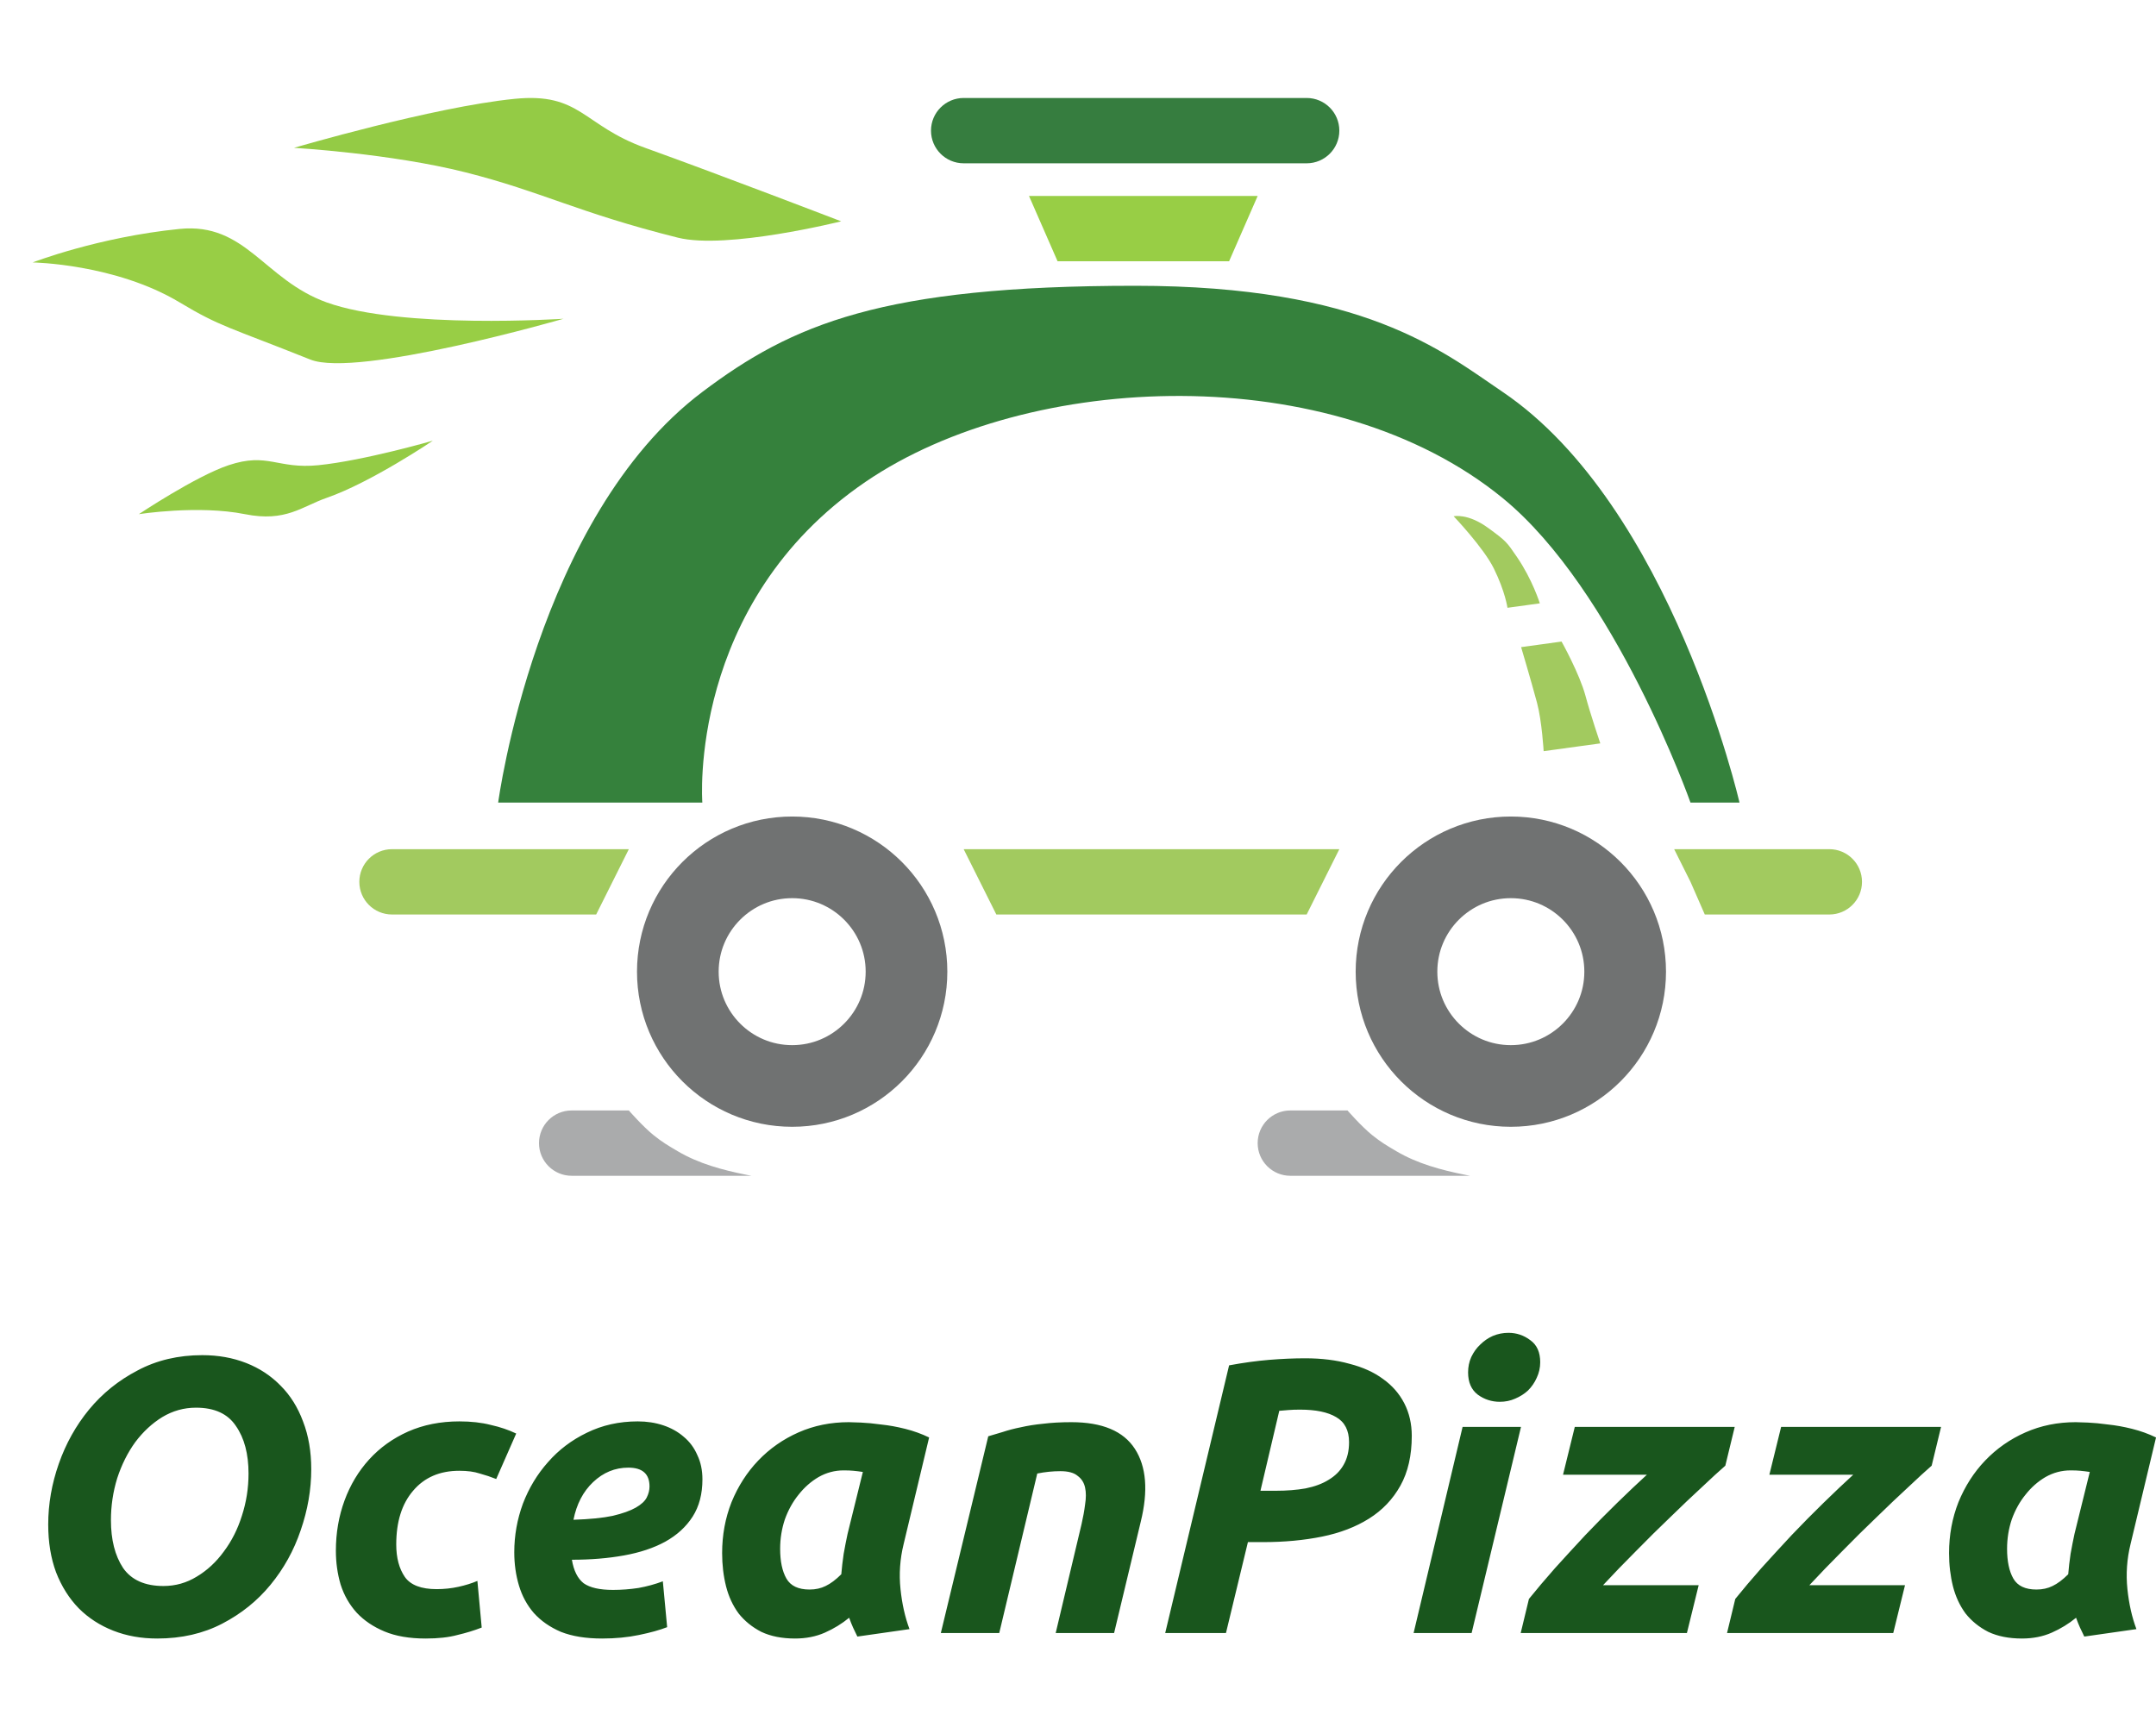
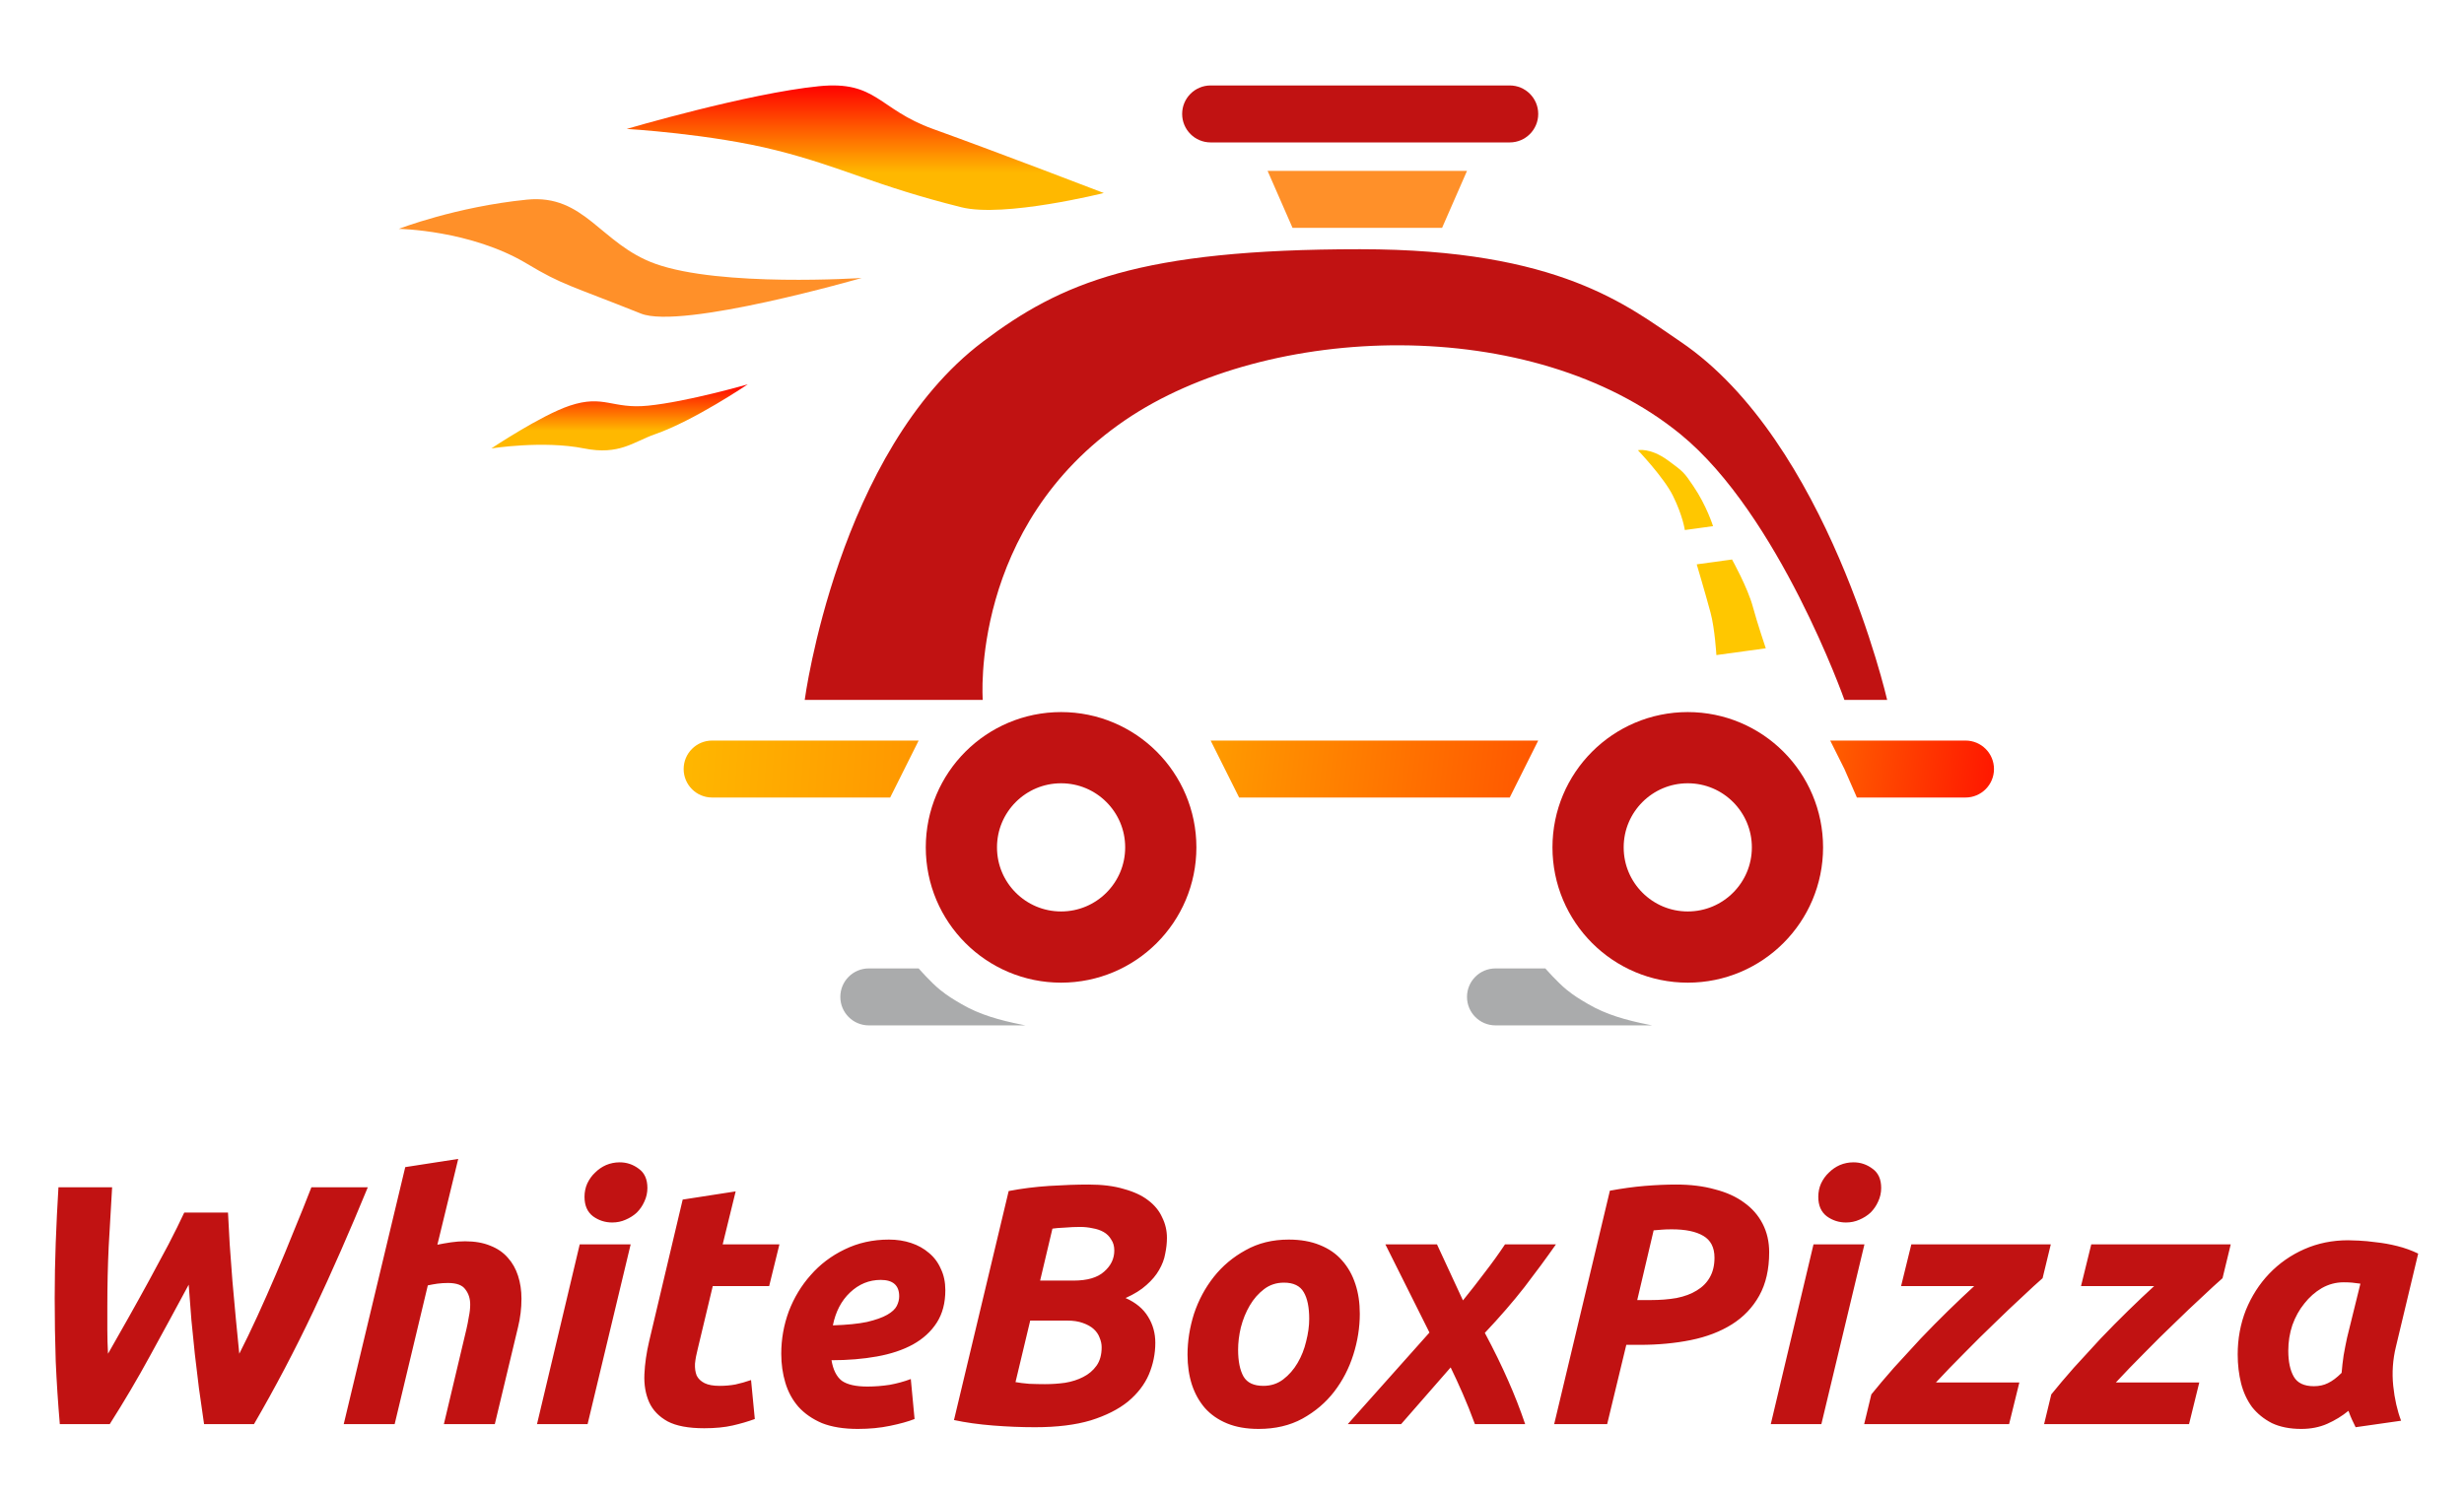
- <svg xmlns="http://www.w3.org/2000/svg" width="132" height="105" viewBox="0 0 132 105" fill="none">
-   <rect x="57" y="6" width="25" height="4" rx="2" fill="#367D3F" />
-   <path d="M63 12H77L75.25 16H64.75L63 12Z" fill="#98CE45" />
-   <path d="M43 24C48.5 19.852 54 17.5 69.5 17.5C83.5 17.5 88.305 21.5 92 24C102.343 30.997 106.5 49.148 106.5 49.148H103.5C103.5 49.148 98.897 36.137 92 30.5C81.568 21.973 63 22.685 53 29.5C42.058 36.957 43 49.148 43 49.148H30.5C30.5 49.148 32.81 31.686 43 24Z" fill="#35813C" />
-   <path d="M31.5 6.053C35.557 5.647 35.664 7.672 39.5 9.053C44.108 10.711 51.5 13.553 51.5 13.553C51.5 13.553 44.5 15.303 41.5 14.553C35.364 13.019 33.176 11.733 28.5 10.553C23.921 9.396 18 9.053 18 9.053C18 9.053 26.5 6.553 31.5 6.053Z" fill="#94CB45" />
-   <path d="M11 14.018C15.057 13.613 16.164 17.138 20 18.518C24.608 20.176 34.5 19.519 34.5 19.519C34.5 19.519 21.871 23.167 19 22.018C14 20.019 13.5 20.019 11 18.518C7.047 16.146 2 16.071 2 16.071C2 16.071 6 14.518 11 14.018Z" fill="#98CE45" />
-   <path d="M14 28.486C16.408 27.683 16.974 28.741 19.5 28.486C22.282 28.206 26.5 26.986 26.5 26.986C26.5 26.986 22.724 29.541 20 30.486C18.479 31.014 17.5 31.986 15 31.486C12.128 30.912 8.5 31.486 8.5 31.486C8.5 31.486 11.996 29.154 14 28.486Z" fill="#94CB45" />
-   <path d="M93.129 39.627L95.606 39.286C95.606 39.286 96.704 41.245 97.073 42.617C97.376 43.749 97.977 45.522 97.977 45.522L94.509 45.998C94.509 45.998 94.404 44.157 94.101 43.026C93.732 41.653 93.129 39.627 93.129 39.627Z" fill="#A2CA5F" />
-   <path d="M89 31.614C89 31.614 89.857 31.411 91.118 32.333C92.232 33.147 92.245 33.187 92.876 34.11C93.825 35.496 94.275 36.946 94.275 36.946L92.294 37.218C92.294 37.218 92.158 36.227 91.458 34.809C90.829 33.535 89 31.614 89 31.614Z" fill="#A2CA5F" />
-   <path d="M22 54C22 52.895 22.895 52 24 52H38.5L37.5 54L36.5 56H24C22.895 56 22 55.105 22 54Z" fill="#A2CA5F" />
-   <path d="M114 54C114 52.895 113.105 52 112 52H102.5L103.5 54L104.375 56H112C113.105 56 114 55.105 114 54Z" fill="#A2CA5F" />
-   <path d="M59 52H82L81 54L80 56H61L59 52Z" fill="#A2CA5F" />
-   <circle cx="48.5" cy="59.5" r="7" stroke="#707272" stroke-width="5" />
-   <circle cx="92.5" cy="59.5" r="7" stroke="#707272" stroke-width="5" />
-   <path d="M33 70C33 68.895 33.895 68 35 68H38.5C38.5 68 39.355 68.98 40 69.5C40.548 69.942 40.894 70.143 41.5 70.5C42.781 71.255 44.236 71.647 45.694 71.939L46 72H35C33.895 72 33 71.105 33 70Z" fill="#AAABAC" />
-   <path d="M77 70C77 68.895 77.895 68 79 68H82.5C82.5 68 83.355 68.98 84 69.5C84.548 69.942 84.894 70.143 85.5 70.5C86.781 71.255 88.236 71.647 89.694 71.939L90 72H79C77.895 72 77 71.105 77 70Z" fill="#AAABAC" />
-   <path d="M12 86.2C11.264 86.2 10.576 86.392 9.936 86.776C9.312 87.16 8.76 87.672 8.28 88.312C7.816 88.952 7.448 89.688 7.176 90.52C6.92 91.352 6.792 92.208 6.792 93.088C6.792 94.288 7.04 95.264 7.536 96.016C8.048 96.752 8.872 97.12 10.008 97.12C10.744 97.12 11.424 96.928 12.048 96.544C12.688 96.16 13.24 95.648 13.704 95.008C14.184 94.368 14.552 93.64 14.808 92.824C15.08 91.992 15.216 91.128 15.216 90.232C15.216 89.032 14.96 88.064 14.448 87.328C13.952 86.576 13.136 86.2 12 86.2ZM9.624 100.336C8.648 100.336 7.752 100.176 6.936 99.856C6.12 99.536 5.416 99.08 4.824 98.488C4.232 97.88 3.768 97.144 3.432 96.28C3.112 95.416 2.952 94.44 2.952 93.352C2.952 92.104 3.168 90.864 3.6 89.632C4.032 88.4 4.648 87.296 5.448 86.32C6.264 85.328 7.256 84.528 8.424 83.92C9.592 83.296 10.912 82.984 12.384 82.984C13.36 82.984 14.256 83.144 15.072 83.464C15.888 83.784 16.592 84.248 17.184 84.856C17.776 85.448 18.232 86.176 18.552 87.04C18.888 87.904 19.056 88.88 19.056 89.968C19.056 91.216 18.84 92.464 18.408 93.712C17.992 94.944 17.376 96.056 16.56 97.048C15.76 98.024 14.776 98.816 13.608 99.424C12.44 100.032 11.112 100.336 9.624 100.336ZM20.564 94.96C20.564 93.872 20.74 92.848 21.092 91.888C21.444 90.928 21.948 90.088 22.604 89.368C23.26 88.648 24.052 88.08 24.98 87.664C25.924 87.248 26.972 87.04 28.124 87.04C28.844 87.04 29.484 87.112 30.044 87.256C30.62 87.384 31.14 87.56 31.604 87.784L30.38 90.568C30.06 90.44 29.724 90.328 29.372 90.232C29.036 90.12 28.62 90.064 28.124 90.064C26.924 90.064 25.98 90.472 25.292 91.288C24.604 92.088 24.26 93.184 24.26 94.576C24.26 95.392 24.436 96.056 24.788 96.568C25.14 97.064 25.788 97.312 26.732 97.312C27.196 97.312 27.644 97.264 28.076 97.168C28.508 97.072 28.892 96.952 29.228 96.808L29.492 99.664C29.044 99.84 28.548 99.992 28.004 100.12C27.476 100.264 26.828 100.336 26.06 100.336C25.068 100.336 24.228 100.192 23.54 99.904C22.852 99.616 22.284 99.232 21.836 98.752C21.388 98.256 21.06 97.68 20.852 97.024C20.66 96.368 20.564 95.68 20.564 94.96ZM31.486 95.056C31.486 94.032 31.662 93.04 32.014 92.08C32.382 91.12 32.894 90.272 33.55 89.536C34.206 88.784 34.998 88.184 35.926 87.736C36.87 87.272 37.91 87.04 39.046 87.04C39.606 87.04 40.126 87.12 40.606 87.28C41.086 87.44 41.502 87.672 41.854 87.976C42.222 88.28 42.502 88.656 42.694 89.104C42.902 89.536 43.006 90.032 43.006 90.592C43.006 91.488 42.806 92.248 42.406 92.872C42.006 93.496 41.446 94.008 40.726 94.408C40.022 94.792 39.182 95.072 38.206 95.248C37.23 95.424 36.166 95.512 35.014 95.512C35.126 96.184 35.366 96.664 35.734 96.952C36.118 97.224 36.718 97.36 37.534 97.36C38.046 97.36 38.566 97.32 39.094 97.24C39.622 97.144 40.118 97.008 40.582 96.832L40.846 99.64C40.398 99.816 39.822 99.976 39.118 100.12C38.43 100.264 37.678 100.336 36.862 100.336C35.87 100.336 35.03 100.2 34.342 99.928C33.67 99.64 33.118 99.256 32.686 98.776C32.27 98.296 31.966 97.736 31.774 97.096C31.582 96.456 31.486 95.776 31.486 95.056ZM38.47 89.872C37.654 89.872 36.934 90.168 36.31 90.76C35.702 91.336 35.302 92.104 35.11 93.064C36.102 93.032 36.902 92.952 37.51 92.824C38.118 92.68 38.59 92.512 38.926 92.32C39.262 92.128 39.486 91.92 39.598 91.696C39.71 91.472 39.766 91.248 39.766 91.024C39.766 90.256 39.334 89.872 38.47 89.872ZM55.325 94.552C55.1 95.464 55.036 96.384 55.133 97.312C55.228 98.224 55.413 99.04 55.684 99.76L52.492 100.216C52.397 100.024 52.309 99.84 52.228 99.664C52.148 99.488 52.069 99.288 51.989 99.064C51.541 99.432 51.044 99.736 50.501 99.976C49.956 100.216 49.349 100.336 48.676 100.336C47.877 100.336 47.188 100.2 46.612 99.928C46.053 99.64 45.589 99.264 45.221 98.8C44.868 98.32 44.612 97.768 44.453 97.144C44.292 96.504 44.212 95.824 44.212 95.104C44.212 94 44.404 92.96 44.788 91.984C45.188 91.008 45.733 90.16 46.42 89.44C47.124 88.704 47.949 88.128 48.892 87.712C49.837 87.296 50.861 87.088 51.965 87.088C52.108 87.088 52.356 87.096 52.709 87.112C53.077 87.128 53.492 87.168 53.956 87.232C54.42 87.28 54.908 87.368 55.42 87.496C55.932 87.624 56.42 87.8 56.885 88.024L55.325 94.552ZM52.828 90.136C52.62 90.104 52.428 90.08 52.252 90.064C52.093 90.048 51.892 90.04 51.653 90.04C51.108 90.04 50.596 90.176 50.117 90.448C49.653 90.72 49.245 91.08 48.892 91.528C48.541 91.96 48.261 92.464 48.053 93.04C47.861 93.616 47.764 94.216 47.764 94.84C47.764 95.608 47.892 96.216 48.148 96.664C48.404 97.112 48.877 97.336 49.565 97.336C49.932 97.336 50.261 97.264 50.548 97.12C50.852 96.976 51.172 96.736 51.508 96.4C51.541 96 51.589 95.584 51.653 95.152C51.733 94.704 51.812 94.296 51.892 93.928L52.828 90.136ZM60.506 87.952C60.778 87.872 61.074 87.784 61.394 87.688C61.73 87.576 62.098 87.48 62.498 87.4C62.914 87.304 63.37 87.232 63.866 87.184C64.378 87.12 64.954 87.088 65.594 87.088C67.482 87.088 68.778 87.632 69.482 88.72C70.186 89.808 70.306 91.296 69.842 93.184L68.21 100H64.634L66.218 93.328C66.314 92.912 66.386 92.512 66.434 92.128C66.498 91.728 66.498 91.384 66.434 91.096C66.37 90.792 66.218 90.552 65.978 90.376C65.754 90.184 65.402 90.088 64.922 90.088C64.458 90.088 63.986 90.136 63.506 90.232L61.178 100H57.602L60.506 87.952ZM79.907 83.176C80.915 83.176 81.819 83.288 82.619 83.512C83.435 83.72 84.123 84.032 84.683 84.448C85.243 84.848 85.675 85.344 85.979 85.936C86.283 86.528 86.435 87.192 86.435 87.928C86.435 89.128 86.203 90.144 85.739 90.976C85.275 91.808 84.635 92.48 83.819 92.992C83.003 93.504 82.043 93.872 80.939 94.096C79.835 94.32 78.635 94.432 77.339 94.432H76.403L75.059 100H71.339L75.251 83.608C76.115 83.448 76.931 83.336 77.699 83.272C78.483 83.208 79.219 83.176 79.907 83.176ZM79.595 86.32C79.323 86.32 79.091 86.328 78.899 86.344C78.707 86.36 78.515 86.376 78.323 86.392L77.171 91.288H78.107C78.779 91.288 79.387 91.24 79.931 91.144C80.491 91.032 80.963 90.856 81.347 90.616C81.747 90.376 82.051 90.072 82.259 89.704C82.483 89.32 82.595 88.856 82.595 88.312C82.595 87.592 82.331 87.08 81.803 86.776C81.291 86.472 80.555 86.32 79.595 86.32ZM90.099 100H86.547L89.547 87.376H93.123L90.099 100ZM91.827 85.84C91.331 85.84 90.883 85.696 90.483 85.408C90.083 85.104 89.883 84.648 89.883 84.04C89.883 83.704 89.947 83.392 90.075 83.104C90.219 82.8 90.403 82.544 90.627 82.336C90.851 82.112 91.107 81.936 91.395 81.808C91.699 81.68 92.019 81.616 92.355 81.616C92.851 81.616 93.299 81.768 93.699 82.072C94.099 82.36 94.299 82.808 94.299 83.416C94.299 83.752 94.227 84.072 94.083 84.376C93.955 84.664 93.779 84.92 93.555 85.144C93.331 85.352 93.067 85.52 92.763 85.648C92.475 85.776 92.163 85.84 91.827 85.84ZM105.632 89.752C105.264 90.072 104.784 90.512 104.192 91.072C103.6 91.616 102.96 92.224 102.272 92.896C101.584 93.552 100.88 94.248 100.16 94.984C99.44 95.704 98.768 96.4 98.144 97.072H104L103.28 100H93.104L93.608 97.912C94.072 97.336 94.6 96.712 95.192 96.04C95.8 95.368 96.424 94.688 97.064 94C97.72 93.312 98.368 92.656 99.008 92.032C99.664 91.392 100.272 90.816 100.832 90.304H95.696L96.416 87.376H106.208L105.632 89.752ZM118.265 89.752C117.897 90.072 117.417 90.512 116.825 91.072C116.233 91.616 115.593 92.224 114.905 92.896C114.217 93.552 113.513 94.248 112.793 94.984C112.073 95.704 111.401 96.4 110.777 97.072H116.633L115.913 100H105.737L106.241 97.912C106.705 97.336 107.233 96.712 107.825 96.04C108.433 95.368 109.057 94.688 109.697 94C110.353 93.312 111.001 92.656 111.641 92.032C112.297 91.392 112.905 90.816 113.465 90.304H108.329L109.049 87.376H118.841L118.265 89.752ZM130.442 94.552C130.218 95.464 130.154 96.384 130.25 97.312C130.346 98.224 130.53 99.04 130.802 99.76L127.61 100.216C127.514 100.024 127.426 99.84 127.346 99.664C127.266 99.488 127.186 99.288 127.106 99.064C126.658 99.432 126.162 99.736 125.618 99.976C125.074 100.216 124.466 100.336 123.794 100.336C122.994 100.336 122.306 100.2 121.73 99.928C121.17 99.64 120.706 99.264 120.338 98.8C119.986 98.32 119.73 97.768 119.57 97.144C119.41 96.504 119.33 95.824 119.33 95.104C119.33 94 119.522 92.96 119.906 91.984C120.306 91.008 120.85 90.16 121.538 89.44C122.242 88.704 123.066 88.128 124.01 87.712C124.954 87.296 125.978 87.088 127.082 87.088C127.226 87.088 127.474 87.096 127.826 87.112C128.194 87.128 128.61 87.168 129.074 87.232C129.538 87.28 130.026 87.368 130.538 87.496C131.05 87.624 131.538 87.8 132.002 88.024L130.442 94.552ZM127.946 90.136C127.738 90.104 127.546 90.08 127.37 90.064C127.21 90.048 127.01 90.04 126.77 90.04C126.226 90.04 125.714 90.176 125.234 90.448C124.77 90.72 124.362 91.08 124.01 91.528C123.658 91.96 123.378 92.464 123.17 93.04C122.978 93.616 122.882 94.216 122.882 94.84C122.882 95.608 123.01 96.216 123.266 96.664C123.522 97.112 123.994 97.336 124.682 97.336C125.05 97.336 125.378 97.264 125.666 97.12C125.97 96.976 126.29 96.736 126.626 96.4C126.658 96 126.706 95.584 126.77 95.152C126.85 94.704 126.93 94.296 127.01 93.928L127.946 90.136Z" fill="#19561D" />
+ <svg xmlns="http://www.w3.org/2000/svg" width="173" height="105" viewBox="0 0 173 105" fill="none">
+   <rect x="83" y="6" width="25" height="4" rx="2" fill="#C11212" />
+   <path d="M89 12H103L101.25 16H90.75L89 12Z" fill="#FF9029" />
+   <path d="M69 24C74.5 19.852 80 17.5 95.5 17.5C109.5 17.5 114.305 21.5 118 24C128.343 30.997 132.5 49.148 132.5 49.148H129.5C129.5 49.148 124.897 36.137 118 30.5C107.568 21.973 89 22.685 79 29.5C68.058 36.957 69 49.148 69 49.148H56.5C56.5 49.148 58.81 31.686 69 24Z" fill="#C11212" />
+   <path d="M57.5 6.053C61.557 5.647 61.664 7.672 65.5 9.053C70.108 10.711 77.5 13.553 77.5 13.553C77.5 13.553 70.5 15.303 67.5 14.553C61.364 13.019 59.176 11.733 54.5 10.553C49.921 9.396 44 9.053 44 9.053C44 9.053 52.5 6.553 57.5 6.053Z" fill="url(#paint0_linear)" />
+   <path d="M37 14.018C41.057 13.613 42.164 17.138 46 18.518C50.608 20.176 60.5 19.519 60.5 19.519C60.5 19.519 47.871 23.167 45 22.018C40 20.019 39.5 20.019 37 18.518C33.047 16.146 28 16.071 28 16.071C28 16.071 32 14.518 37 14.018Z" fill="#FF9029" />
+   <path d="M40 28.486C42.408 27.683 42.974 28.741 45.5 28.486C48.282 28.206 52.5 26.986 52.5 26.986C52.5 26.986 48.724 29.541 46 30.486C44.479 31.014 43.5 31.986 41 31.486C38.128 30.912 34.5 31.486 34.5 31.486C34.5 31.486 37.996 29.154 40 28.486Z" fill="url(#paint1_linear)" />
+   <path d="M119.129 39.627L121.606 39.286C121.606 39.286 122.704 41.245 123.073 42.617C123.377 43.749 123.977 45.522 123.977 45.522L120.509 45.998C120.509 45.998 120.404 44.157 120.101 43.026C119.732 41.653 119.129 39.627 119.129 39.627Z" fill="#FFC700" />
+   <path d="M115 31.614C115 31.614 115.857 31.411 117.118 32.333C118.232 33.147 118.245 33.187 118.876 34.11C119.825 35.496 120.275 36.946 120.275 36.946L118.294 37.218C118.294 37.218 118.158 36.227 117.458 34.809C116.829 33.535 115 31.614 115 31.614Z" fill="#FFC700" />
+   <path d="M48 54C48 52.895 48.895 52 50 52H64.5L63.5 54L62.5 56H50C48.895 56 48 55.105 48 54Z" fill="url(#paint2_linear)" />
+   <path d="M140 54C140 52.895 139.105 52 138 52H128.5L129.5 54L130.375 56H138C139.105 56 140 55.105 140 54Z" fill="url(#paint3_linear)" />
+   <path d="M85 52H108L107 54L106 56H87L85 52Z" fill="url(#paint4_linear)" />
+   <circle cx="74.5" cy="59.5" r="7" stroke="#C11212" stroke-width="5" />
+   <circle cx="118.5" cy="59.5" r="7" stroke="#C11212" stroke-width="5" />
+   <path d="M59 70C59 68.895 59.895 68 61 68H64.5C64.5 68 65.355 68.98 66 69.5C66.548 69.942 66.894 70.143 67.5 70.5C68.781 71.255 70.236 71.647 71.694 71.939L72 72H61C59.895 72 59 71.105 59 70Z" fill="#AAABAC" />
+   <path d="M103 70C103 68.895 103.895 68 105 68H108.5C108.5 68 109.355 68.98 110 69.5C110.548 69.942 110.893 70.143 111.5 70.5C112.781 71.255 114.236 71.647 115.694 71.939L116 72H105C103.895 72 103 71.105 103 70Z" fill="#AAABAC" />
+   <path d="M16.008 85.144C16.04 85.8 16.08 86.544 16.128 87.376C16.192 88.208 16.256 89.072 16.32 89.968C16.4 90.848 16.48 91.728 16.56 92.608C16.64 93.488 16.72 94.304 16.8 95.056C17.216 94.24 17.64 93.36 18.072 92.416C18.504 91.472 18.936 90.496 19.368 89.488C19.8 88.48 20.224 87.456 20.64 86.416C21.072 85.376 21.48 84.36 21.864 83.368H25.824C24.576 86.408 23.304 89.304 22.008 92.056C20.712 94.792 19.32 97.44 17.832 100H14.328C14.2 99.12 14.08 98.28 13.968 97.48C13.872 96.664 13.776 95.864 13.68 95.08C13.6 94.296 13.52 93.504 13.44 92.704C13.376 91.904 13.312 91.072 13.248 90.208C12.336 91.904 11.432 93.568 10.536 95.2C9.656 96.816 8.712 98.416 7.704 100H4.2C4.072 98.512 3.976 97.04 3.912 95.584C3.864 94.128 3.84 92.648 3.84 91.144C3.84 89.848 3.864 88.56 3.912 87.28C3.96 85.984 4.024 84.68 4.104 83.368H7.872C7.792 84.776 7.712 86.16 7.632 87.52C7.568 88.864 7.536 90.264 7.536 91.72C7.536 92.264 7.536 92.816 7.536 93.376C7.536 93.936 7.552 94.496 7.584 95.056C8.032 94.272 8.504 93.44 9 92.56C9.496 91.68 9.984 90.8 10.464 89.92C10.944 89.04 11.4 88.192 11.832 87.376C12.264 86.544 12.632 85.8 12.936 85.144H16.008ZM32.653 87.16C33.341 87.16 33.933 87.264 34.429 87.472C34.925 87.664 35.333 87.944 35.653 88.312C35.973 88.664 36.213 89.088 36.373 89.584C36.533 90.08 36.613 90.616 36.613 91.192C36.613 91.864 36.533 92.528 36.373 93.184L34.741 100H31.165L32.749 93.328C32.813 93.056 32.869 92.768 32.917 92.464C32.981 92.16 33.013 91.872 33.013 91.6C33.013 91.184 32.901 90.832 32.677 90.544C32.469 90.24 32.061 90.088 31.453 90.088C31.197 90.088 30.949 90.104 30.709 90.136C30.485 90.168 30.261 90.208 30.037 90.256L27.709 100H24.133L28.453 81.952L32.173 81.376L30.709 87.4C31.029 87.336 31.349 87.28 31.669 87.232C32.005 87.184 32.333 87.16 32.653 87.16ZM41.255 100H37.703L40.703 87.376H44.279L41.255 100ZM42.983 85.84C42.487 85.84 42.039 85.696 41.639 85.408C41.239 85.104 41.039 84.648 41.039 84.04C41.039 83.704 41.103 83.392 41.231 83.104C41.375 82.8 41.559 82.544 41.783 82.336C42.007 82.112 42.263 81.936 42.551 81.808C42.855 81.68 43.175 81.616 43.511 81.616C44.007 81.616 44.455 81.768 44.855 82.072C45.255 82.36 45.455 82.808 45.455 83.416C45.455 83.752 45.383 84.072 45.239 84.376C45.111 84.664 44.935 84.92 44.711 85.144C44.487 85.352 44.223 85.52 43.919 85.648C43.631 85.776 43.319 85.84 42.983 85.84ZM47.932 84.232L51.652 83.656L50.74 87.376H54.724L54.004 90.304H50.044L48.988 94.72C48.892 95.088 48.828 95.432 48.796 95.752C48.78 96.072 48.82 96.352 48.916 96.592C49.028 96.816 49.212 96.992 49.468 97.12C49.724 97.248 50.076 97.312 50.524 97.312C50.908 97.312 51.276 97.28 51.628 97.216C51.996 97.136 52.364 97.032 52.732 96.904L52.996 99.64C52.516 99.816 51.996 99.968 51.436 100.096C50.876 100.224 50.212 100.288 49.444 100.288C48.34 100.288 47.484 100.128 46.876 99.808C46.268 99.472 45.836 99.024 45.58 98.464C45.324 97.888 45.212 97.232 45.244 96.496C45.276 95.76 45.388 94.984 45.58 94.168L47.932 84.232ZM54.853 95.056C54.853 94.032 55.029 93.04 55.381 92.08C55.749 91.12 56.261 90.272 56.917 89.536C57.573 88.784 58.365 88.184 59.293 87.736C60.237 87.272 61.277 87.04 62.413 87.04C62.973 87.04 63.493 87.12 63.973 87.28C64.453 87.44 64.869 87.672 65.221 87.976C65.589 88.28 65.869 88.656 66.061 89.104C66.269 89.536 66.373 90.032 66.373 90.592C66.373 91.488 66.173 92.248 65.773 92.872C65.373 93.496 64.813 94.008 64.093 94.408C63.389 94.792 62.549 95.072 61.573 95.248C60.597 95.424 59.533 95.512 58.381 95.512C58.493 96.184 58.733 96.664 59.101 96.952C59.485 97.224 60.085 97.36 60.901 97.36C61.413 97.36 61.933 97.32 62.461 97.24C62.989 97.144 63.485 97.008 63.949 96.832L64.213 99.64C63.765 99.816 63.189 99.976 62.485 100.12C61.797 100.264 61.045 100.336 60.229 100.336C59.237 100.336 58.397 100.2 57.709 99.928C57.037 99.64 56.485 99.256 56.053 98.776C55.637 98.296 55.333 97.736 55.141 97.096C54.949 96.456 54.853 95.776 54.853 95.056ZM61.837 89.872C61.021 89.872 60.301 90.168 59.677 90.76C59.069 91.336 58.669 92.104 58.477 93.064C59.469 93.032 60.269 92.952 60.877 92.824C61.485 92.68 61.957 92.512 62.293 92.32C62.629 92.128 62.853 91.92 62.965 91.696C63.077 91.472 63.133 91.248 63.133 91.024C63.133 90.256 62.701 89.872 61.837 89.872ZM72.668 100.216C71.708 100.216 70.724 100.176 69.716 100.096C68.708 100.016 67.796 99.888 66.98 99.712L70.82 83.632C71.732 83.456 72.684 83.336 73.676 83.272C74.684 83.208 75.604 83.176 76.436 83.176C77.396 83.176 78.22 83.28 78.908 83.488C79.612 83.68 80.18 83.944 80.612 84.28C81.06 84.616 81.388 85.016 81.596 85.48C81.82 85.928 81.932 86.408 81.932 86.92C81.932 87.272 81.892 87.64 81.812 88.024C81.748 88.408 81.604 88.792 81.38 89.176C81.172 89.544 80.876 89.896 80.492 90.232C80.124 90.568 79.636 90.872 79.028 91.144C79.748 91.464 80.276 91.904 80.612 92.464C80.948 93.008 81.116 93.616 81.116 94.288C81.116 95.056 80.964 95.8 80.66 96.52C80.356 97.224 79.868 97.856 79.196 98.416C78.524 98.96 77.652 99.4 76.58 99.736C75.508 100.056 74.204 100.216 72.668 100.216ZM72.332 92.728L71.3 97.048C71.556 97.096 71.876 97.136 72.26 97.168C72.66 97.184 73.028 97.192 73.364 97.192C73.844 97.192 74.316 97.16 74.78 97.096C75.26 97.016 75.684 96.88 76.052 96.688C76.436 96.496 76.748 96.232 76.988 95.896C77.228 95.56 77.348 95.128 77.348 94.6C77.348 94.376 77.3 94.152 77.204 93.928C77.124 93.704 76.988 93.504 76.796 93.328C76.604 93.152 76.348 93.008 76.028 92.896C75.724 92.784 75.356 92.728 74.924 92.728H72.332ZM73.028 89.92H75.38C76.34 89.92 77.052 89.712 77.516 89.296C77.996 88.88 78.236 88.384 78.236 87.808C78.236 87.504 78.164 87.248 78.02 87.04C77.892 86.816 77.716 86.64 77.492 86.512C77.268 86.384 77.012 86.296 76.724 86.248C76.436 86.184 76.14 86.152 75.836 86.152C75.5 86.152 75.14 86.168 74.756 86.2C74.372 86.216 74.084 86.24 73.892 86.272L73.028 89.92ZM88.369 100.336C87.521 100.336 86.785 100.208 86.161 99.952C85.537 99.696 85.017 99.336 84.601 98.872C84.201 98.408 83.897 97.864 83.689 97.24C83.481 96.6 83.377 95.896 83.377 95.128C83.377 94.168 83.529 93.208 83.833 92.248C84.153 91.288 84.617 90.424 85.225 89.656C85.833 88.888 86.577 88.264 87.457 87.784C88.337 87.288 89.345 87.04 90.481 87.04C91.313 87.04 92.041 87.168 92.665 87.424C93.305 87.68 93.825 88.04 94.225 88.504C94.641 88.968 94.953 89.52 95.161 90.16C95.369 90.784 95.473 91.48 95.473 92.248C95.473 93.208 95.321 94.168 95.017 95.128C94.713 96.088 94.265 96.952 93.673 97.72C93.081 98.488 92.337 99.12 91.441 99.616C90.561 100.096 89.537 100.336 88.369 100.336ZM90.145 90.064C89.617 90.064 89.153 90.216 88.753 90.52C88.353 90.824 88.017 91.208 87.745 91.672C87.473 92.136 87.265 92.648 87.121 93.208C86.993 93.752 86.929 94.272 86.929 94.768C86.929 95.584 87.057 96.216 87.313 96.664C87.569 97.096 88.033 97.312 88.705 97.312C89.233 97.312 89.697 97.16 90.097 96.856C90.497 96.552 90.833 96.168 91.105 95.704C91.377 95.24 91.577 94.736 91.705 94.192C91.849 93.632 91.921 93.104 91.921 92.608C91.921 91.792 91.793 91.168 91.537 90.736C91.281 90.288 90.817 90.064 90.145 90.064ZM100.892 87.376L102.716 91.312C103.26 90.64 103.772 89.984 104.252 89.344C104.748 88.704 105.22 88.048 105.668 87.376H109.244C108.572 88.336 107.836 89.336 107.036 90.376C106.236 91.4 105.308 92.472 104.252 93.592C104.892 94.792 105.436 95.904 105.884 96.928C106.332 97.936 106.732 98.96 107.084 100H103.556C103.268 99.216 102.98 98.496 102.692 97.84C102.404 97.184 102.124 96.576 101.852 96.016L98.372 100H94.628L100.364 93.568L97.268 87.376H100.892ZM117.688 83.176C118.696 83.176 119.6 83.288 120.4 83.512C121.216 83.72 121.904 84.032 122.464 84.448C123.024 84.848 123.456 85.344 123.76 85.936C124.064 86.528 124.216 87.192 124.216 87.928C124.216 89.128 123.984 90.144 123.52 90.976C123.056 91.808 122.416 92.48 121.6 92.992C120.784 93.504 119.824 93.872 118.72 94.096C117.616 94.32 116.416 94.432 115.12 94.432H114.184L112.84 100H109.12L113.032 83.608C113.896 83.448 114.712 83.336 115.48 83.272C116.264 83.208 117 83.176 117.688 83.176ZM117.376 86.32C117.104 86.32 116.872 86.328 116.68 86.344C116.488 86.36 116.296 86.376 116.104 86.392L114.952 91.288H115.888C116.56 91.288 117.168 91.24 117.712 91.144C118.272 91.032 118.744 90.856 119.128 90.616C119.528 90.376 119.832 90.072 120.04 89.704C120.264 89.32 120.376 88.856 120.376 88.312C120.376 87.592 120.112 87.08 119.584 86.776C119.072 86.472 118.336 86.32 117.376 86.32ZM127.88 100H124.328L127.328 87.376H130.904L127.88 100ZM129.608 85.84C129.112 85.84 128.664 85.696 128.264 85.408C127.864 85.104 127.664 84.648 127.664 84.04C127.664 83.704 127.728 83.392 127.856 83.104C128 82.8 128.184 82.544 128.408 82.336C128.632 82.112 128.888 81.936 129.176 81.808C129.48 81.68 129.8 81.616 130.136 81.616C130.632 81.616 131.08 81.768 131.48 82.072C131.88 82.36 132.08 82.808 132.08 83.416C132.08 83.752 132.008 84.072 131.864 84.376C131.736 84.664 131.56 84.92 131.336 85.144C131.112 85.352 130.848 85.52 130.544 85.648C130.256 85.776 129.944 85.84 129.608 85.84ZM143.413 89.752C143.045 90.072 142.565 90.512 141.973 91.072C141.381 91.616 140.741 92.224 140.053 92.896C139.365 93.552 138.661 94.248 137.941 94.984C137.221 95.704 136.549 96.4 135.925 97.072H141.781L141.061 100H130.885L131.389 97.912C131.853 97.336 132.381 96.712 132.973 96.04C133.581 95.368 134.205 94.688 134.845 94C135.501 93.312 136.149 92.656 136.789 92.032C137.445 91.392 138.053 90.816 138.613 90.304H133.477L134.197 87.376H143.989L143.413 89.752ZM156.046 89.752C155.678 90.072 155.198 90.512 154.606 91.072C154.014 91.616 153.374 92.224 152.686 92.896C151.998 93.552 151.294 94.248 150.574 94.984C149.854 95.704 149.182 96.4 148.558 97.072H154.414L153.694 100H143.518L144.022 97.912C144.486 97.336 145.014 96.712 145.606 96.04C146.214 95.368 146.838 94.688 147.478 94C148.134 93.312 148.782 92.656 149.422 92.032C150.078 91.392 150.686 90.816 151.246 90.304H146.11L146.83 87.376H156.622L156.046 89.752ZM168.223 94.552C167.999 95.464 167.935 96.384 168.031 97.312C168.127 98.224 168.311 99.04 168.583 99.76L165.391 100.216C165.295 100.024 165.207 99.84 165.127 99.664C165.047 99.488 164.967 99.288 164.887 99.064C164.439 99.432 163.943 99.736 163.399 99.976C162.855 100.216 162.247 100.336 161.575 100.336C160.775 100.336 160.087 100.2 159.511 99.928C158.951 99.64 158.487 99.264 158.119 98.8C157.767 98.32 157.511 97.768 157.351 97.144C157.191 96.504 157.111 95.824 157.111 95.104C157.111 94 157.303 92.96 157.687 91.984C158.087 91.008 158.631 90.16 159.319 89.44C160.023 88.704 160.847 88.128 161.791 87.712C162.735 87.296 163.759 87.088 164.863 87.088C165.007 87.088 165.255 87.096 165.607 87.112C165.975 87.128 166.391 87.168 166.855 87.232C167.319 87.28 167.807 87.368 168.319 87.496C168.831 87.624 169.319 87.8 169.783 88.024L168.223 94.552ZM165.727 90.136C165.519 90.104 165.327 90.08 165.151 90.064C164.991 90.048 164.791 90.04 164.551 90.04C164.007 90.04 163.495 90.176 163.015 90.448C162.551 90.72 162.143 91.08 161.791 91.528C161.439 91.96 161.159 92.464 160.951 93.04C160.759 93.616 160.663 94.216 160.663 94.84C160.663 95.608 160.791 96.216 161.047 96.664C161.303 97.112 161.775 97.336 162.463 97.336C162.831 97.336 163.159 97.264 163.447 97.12C163.751 96.976 164.071 96.736 164.407 96.4C164.439 96 164.487 95.584 164.551 95.152C164.631 94.704 164.711 94.296 164.791 93.928L165.727 90.136Z" fill="#C11212" />
+   <defs>
+     <linearGradient id="paint0_linear" x1="60.75" y1="6" x2="60.75" y2="14.74" gradientUnits="userSpaceOnUse">
+       <stop stop-color="#FF0000" />
+       <stop offset="0.703" stop-color="#FFB800" />
+     </linearGradient>
+     <linearGradient id="paint1_linear" x1="43.5" y1="26.986" x2="43.5" y2="31.625" gradientUnits="userSpaceOnUse">
+       <stop stop-color="#FF0000" />
+       <stop offset="0.703" stop-color="#FFB800" />
+     </linearGradient>
+     <linearGradient id="paint2_linear" x1="40" y1="48" x2="142" y2="55" gradientUnits="userSpaceOnUse">
+       <stop stop-color="#FFC700" />
+       <stop offset="1" stop-color="#FF0000" />
+     </linearGradient>
+     <linearGradient id="paint3_linear" x1="111.5" y1="50" x2="144" y2="54" gradientUnits="userSpaceOnUse">
+       <stop stop-color="#FFC700" />
+       <stop offset="1" stop-color="#FF0000" />
+     </linearGradient>
+     <linearGradient id="paint4_linear" x1="70.5" y1="49" x2="137" y2="57" gradientUnits="userSpaceOnUse">
+       <stop stop-color="#FFC700" />
+       <stop offset="1" stop-color="#FF0000" />
+     </linearGradient>
+   </defs>
</svg>
